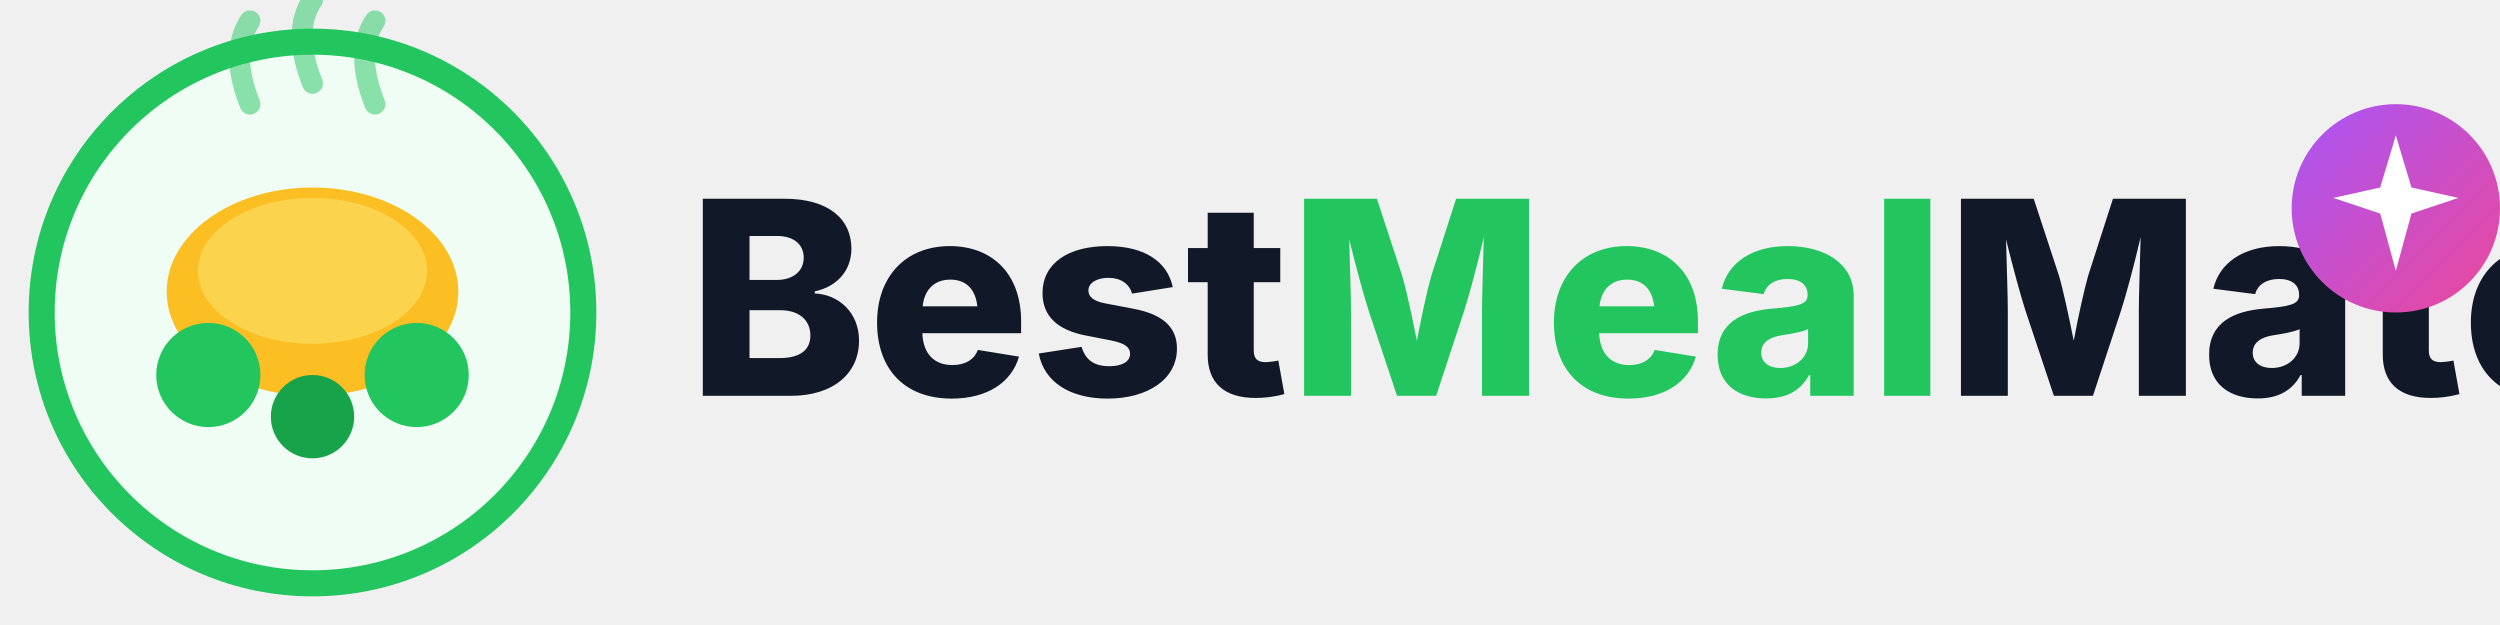
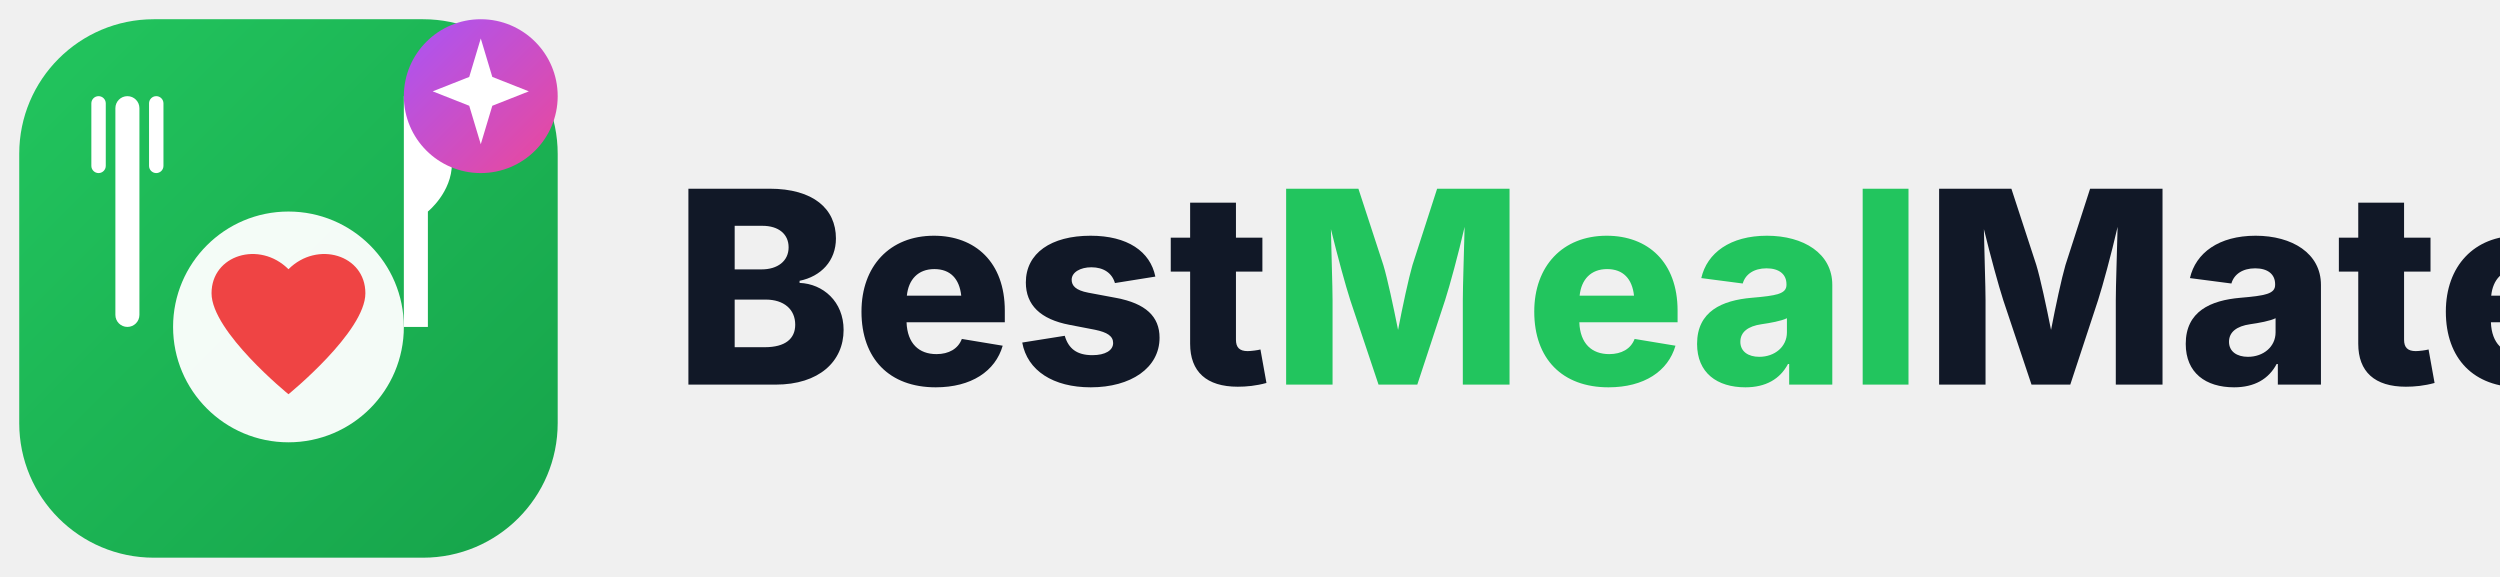
- <svg xmlns="http://www.w3.org/2000/svg" viewBox="0 0 240 60" fill="none">
-   <circle cx="30" cy="30" r="26" fill="#f0fdf4" stroke="#22c55e" stroke-width="2.5" />
-   <ellipse cx="30" cy="28" rx="14" ry="10" fill="#fbbf24" />
-   <ellipse cx="30" cy="26" rx="11" ry="7" fill="#fcd34d" />
-   <circle cx="20" cy="36" r="5" fill="#22c55e" />
-   <circle cx="40" cy="36" r="5" fill="#22c55e" />
-   <circle cx="30" cy="40" r="4" fill="#16a34a" />
-   <path d="M24 10 Q22 5 24 2" stroke="#22c55e" stroke-width="2" stroke-linecap="round" fill="none" opacity="0.5" />
-   <path d="M30 8 Q28 3 30 0" stroke="#22c55e" stroke-width="2" stroke-linecap="round" fill="none" opacity="0.5" />
-   <path d="M36 10 Q34 5 36 2" stroke="#22c55e" stroke-width="2" stroke-linecap="round" fill="none" opacity="0.5" />
-   <text x="66" y="38" font-family="system-ui, -apple-system, sans-serif" font-size="26" font-weight="800" fill="#111827">Best<tspan fill="#22c55e">Meal</tspan>Mate</text>
-   <g transform="translate(218, 8)">
-     <circle cx="12" cy="12" r="10" fill="url(#aiGradient)" />
-     <path d="M12 5 L13.5 10 L18 11 L13.5 12.5 L12 18 L10.5 12.5 L6 11 L10.5 10 Z" fill="white" />
-   </g>
+ <svg xmlns="http://www.w3.org/2000/svg" viewBox="0 0 260 60" fill="none">
  <defs>
+     <linearGradient id="bgGrad" x1="0%" y1="0%" x2="100%" y2="100%">
+       <stop offset="0%" style="stop-color:#22c55e" />
+       <stop offset="100%" style="stop-color:#16a34a" />
+     </linearGradient>
    <linearGradient id="aiGradient" x1="0%" y1="0%" x2="100%" y2="100%">
      <stop offset="0%" style="stop-color:#a855f7" />
      <stop offset="100%" style="stop-color:#ec4899" />
    </linearGradient>
  </defs>
+   <rect x="2" y="2" width="56" height="56" rx="14" fill="url(#bgGrad)" />
+   <g transform="translate(12, 10)">
+     <rect x="0" y="0" width="2.5" height="24" rx="1.25" fill="white" />
+     <rect x="-2.5" y="0" width="1.5" height="8" rx="0.75" fill="white" />
+     <rect x="3.5" y="0" width="1.5" height="8" rx="0.75" fill="white" />
+   </g>
+   <g transform="translate(42, 10)">
+     <path d="M0 0 L5 0 L5 7 C5 10 2.5 12 2.5 12 L2.5 24 L0 24 L0 12 C0 12 0 10 0 7 Z" fill="white" />
+   </g>
+   <circle cx="30" cy="34" r="12" fill="white" opacity="0.95" />
+   <path d="M30 28 C27 25 22 26.5 22 30.5 C22 34.5 30 41 30 41 C30 41 38 34.5 38 30.5 C38 26.5 33 25 30 28" fill="#ef4444" />
+   <circle cx="50" cy="10" r="8" fill="url(#aiGradient)" />
+   <path d="M50 4 L51.2 8 L55 9.5 L51.2 11 L50 15 L48.8 11 L45 9.5 L48.8 8 Z" fill="white" />
+   <text x="70" y="40" font-family="system-ui, -apple-system, sans-serif" font-size="28" font-weight="800" fill="#111827">Best<tspan fill="#22c55e">Meal</tspan>Mate</text>
</svg>
